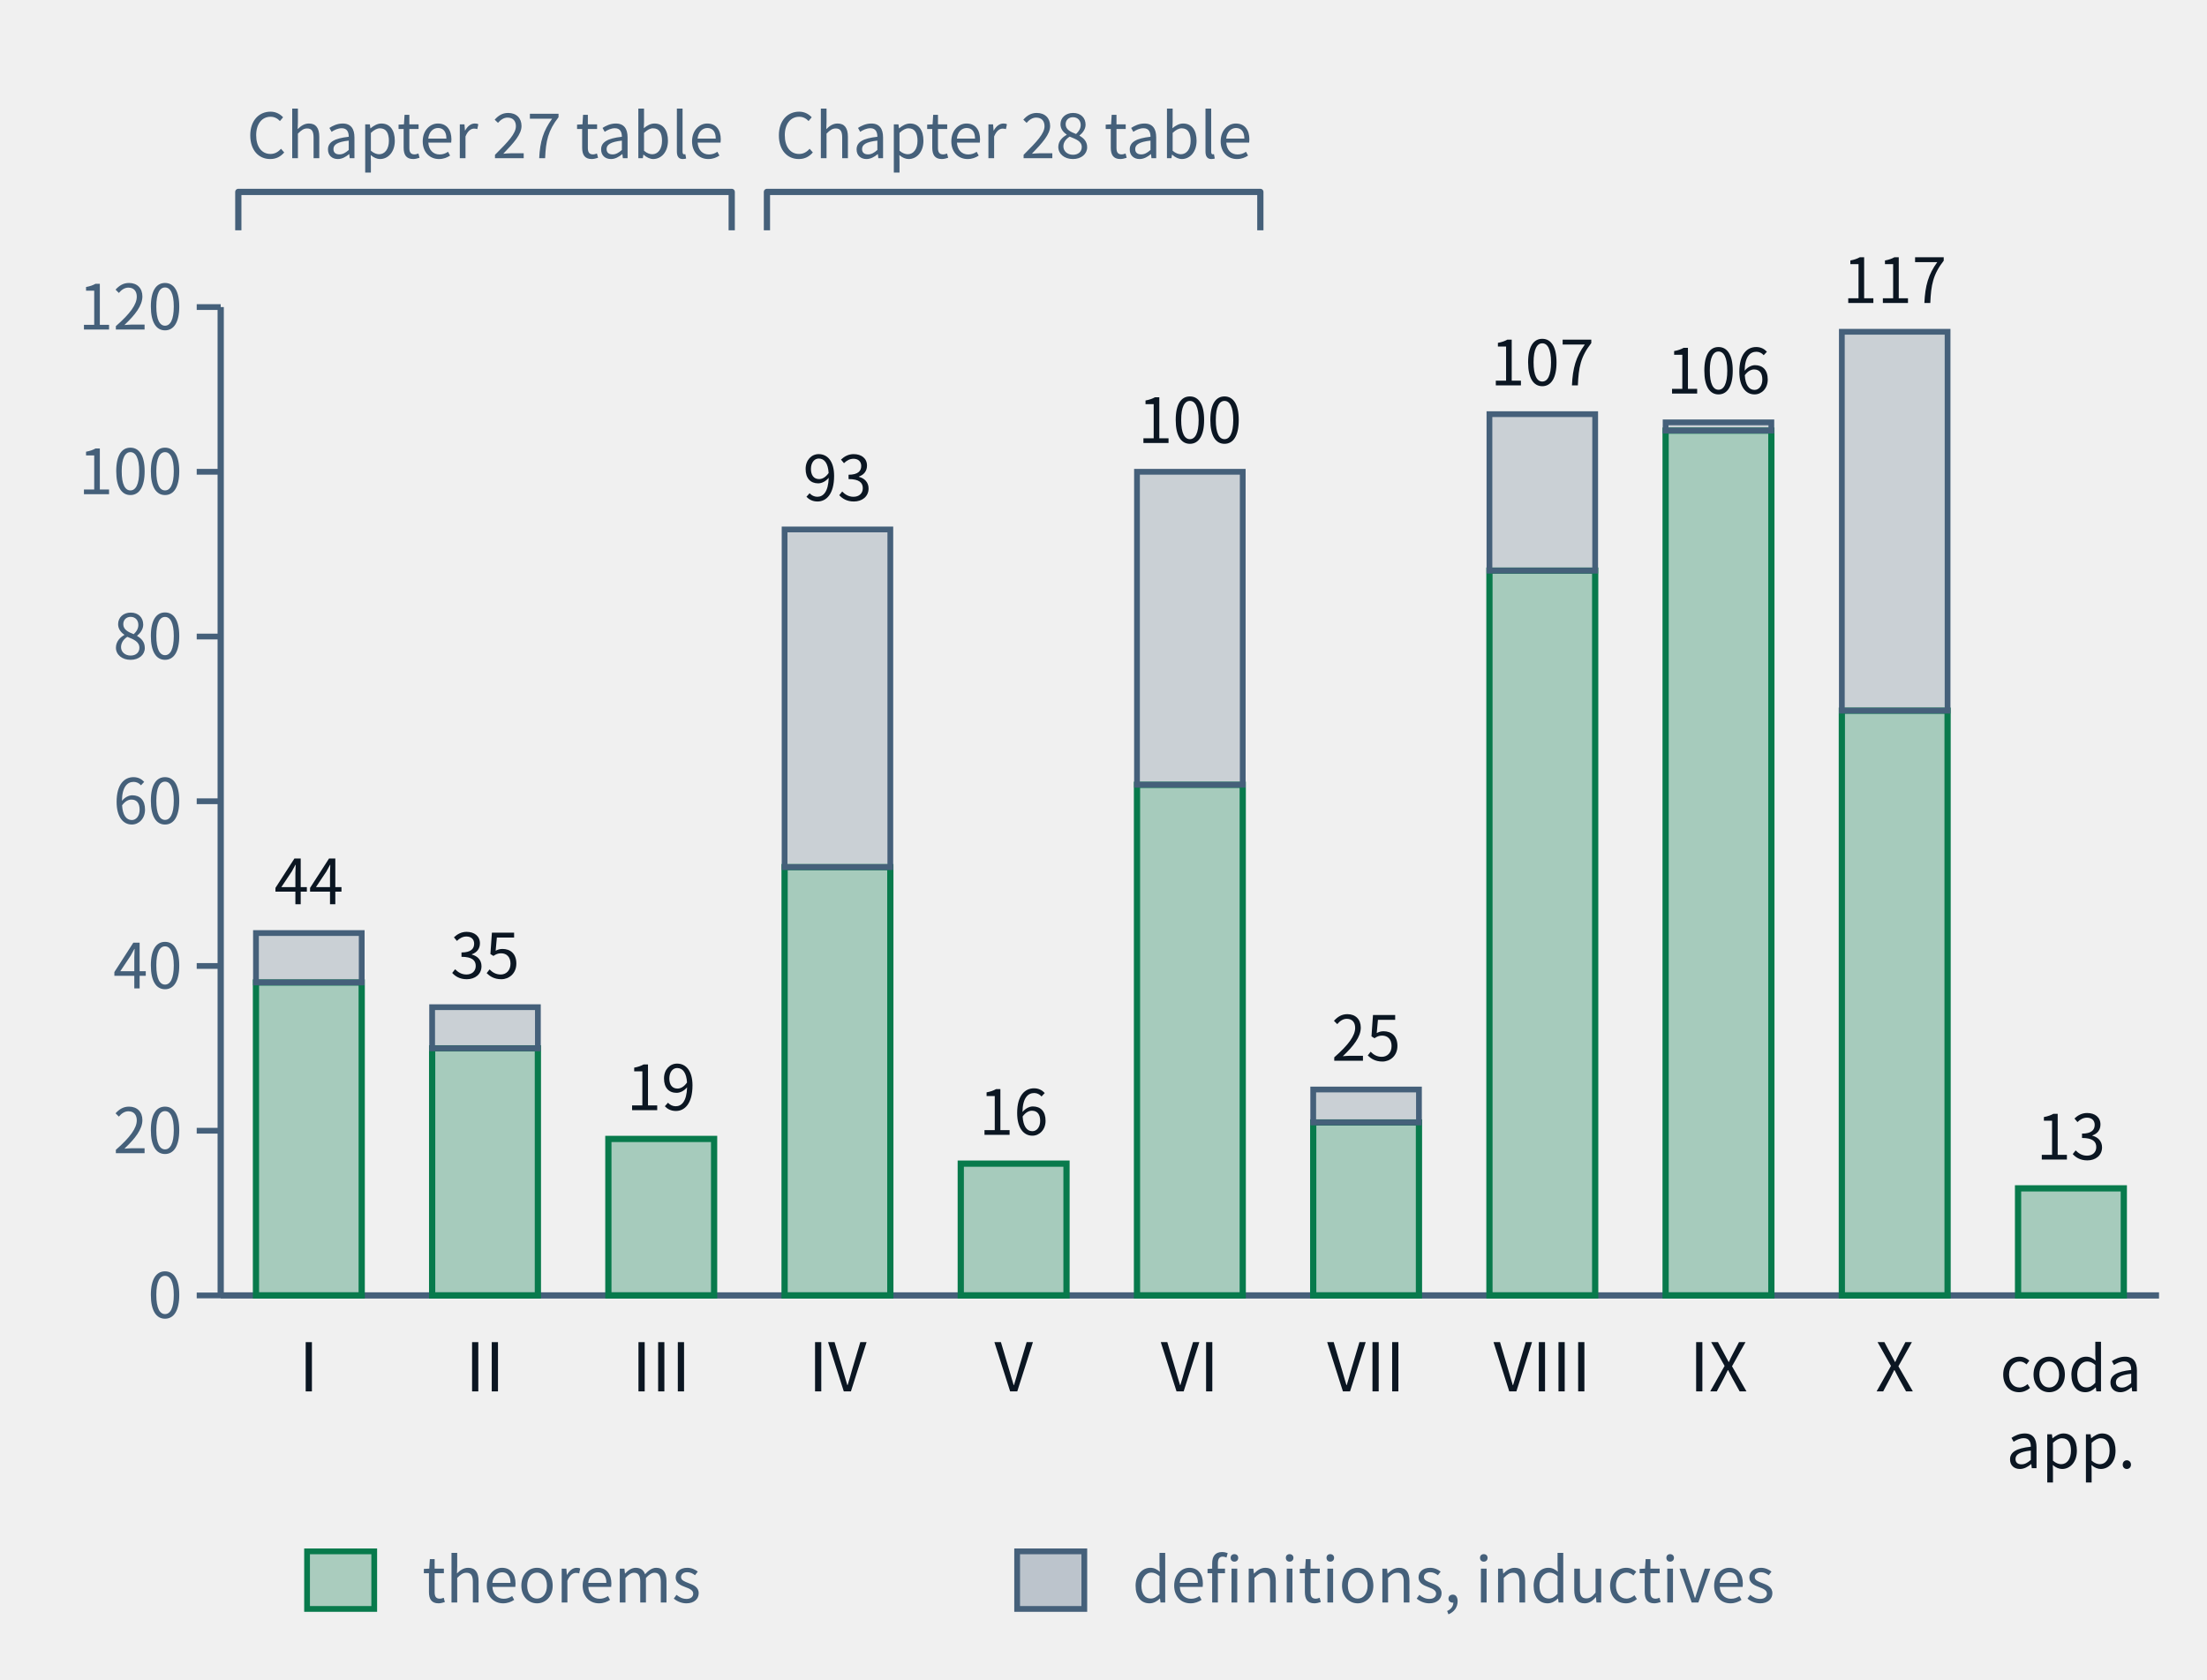
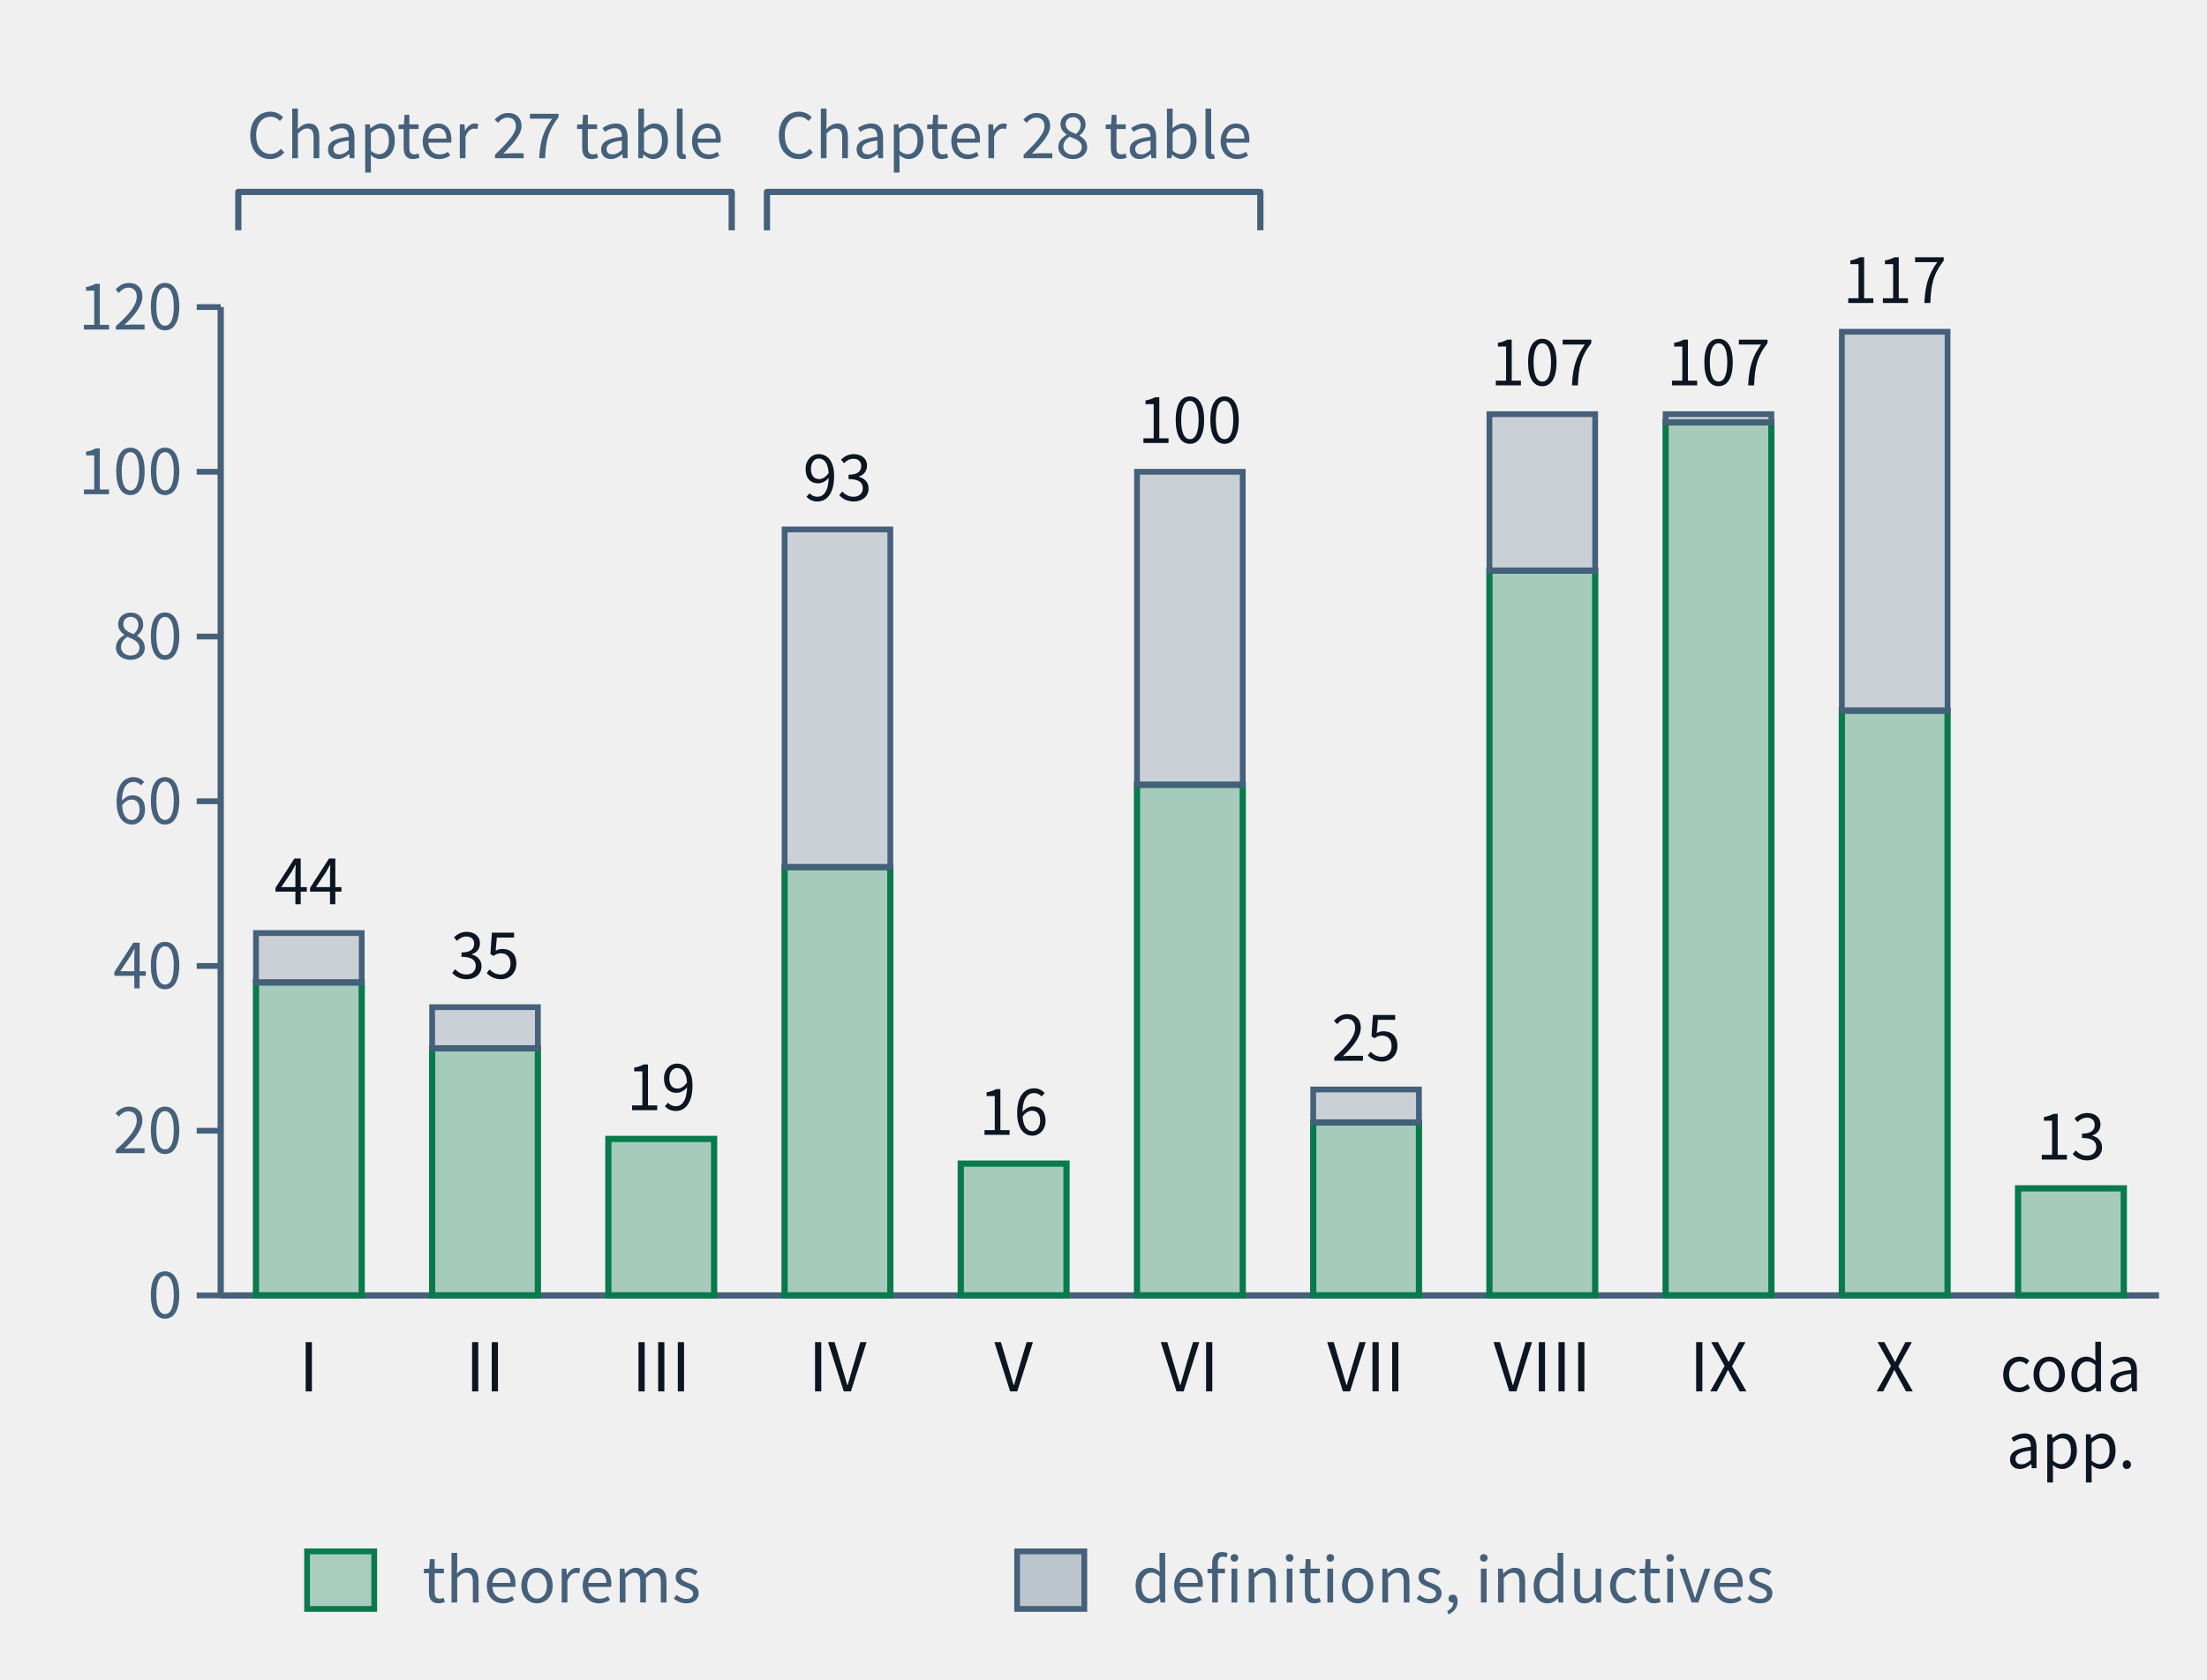
- <svg xmlns="http://www.w3.org/2000/svg" class="tr-fig" data-tr-fig="ch28-declaration-parts" data-lang="en" viewBox="0 0 460 350" width="460" height="350" font-family="'Noto Sans SC', 'Noto Sans CJK SC', 'Source Sans 3', 'PingFang SC', 'Microsoft YaHei', system-ui, sans-serif" role="img" aria-label="A bar chart. Along the bottom are Parts I to X and 'coda and appendices'; each bar is the number of distinct declarations the chapters of that part cite with lean=, green below for declarations of kind theorem in the lock, grey above for definitions and inductive types. I: 38 theorems, 6 other; II: 30 theorems, 5 other; III: 19 theorems, 0 other; IV: 52 theorems, 41 other; V: 16 theorems, 0 other; VI: 62 theorems, 38 other; VII: 21 theorems, 4 other; VIII: 88 theorems, 19 other; IX: 105 theorems, 1 other; X: 71 theorems, 46 other; coda and appendices: 13 theorems, 0 other. Two braces above the bars mark Parts I–III as the Chapter 27 audit table and Parts IV–VI as the Chapter 28 audit table.">
+ <svg xmlns="http://www.w3.org/2000/svg" class="tr-fig" data-tr-fig="ch28-declaration-parts" data-lang="en" viewBox="0 0 460 350" width="460" height="350" font-family="'Noto Sans SC', 'Noto Sans CJK SC', 'Source Sans 3', 'PingFang SC', 'Microsoft YaHei', system-ui, sans-serif" role="img" aria-label="A bar chart. Along the bottom are Parts I to X and 'coda and appendices'; each bar is the number of distinct declarations the chapters of that part cite with lean=, green below for declarations of kind theorem in the lock, grey above for definitions and inductive types. I: 38 theorems, 6 other; II: 30 theorems, 5 other; III: 19 theorems, 0 other; IV: 52 theorems, 41 other; V: 16 theorems, 0 other; VI: 62 theorems, 38 other; VII: 21 theorems, 4 other; VIII: 88 theorems, 19 other; IX: 106 theorems, 1 other; X: 71 theorems, 46 other; coda and appendices: 13 theorems, 0 other. Two braces above the bars mark Parts I–III as the Chapter 27 audit table and Parts IV–VI as the Chapter 28 audit table.">
  <style>.ts-ink{stroke:#0b1622}.tf-ink{fill:#0b1622}.ts-dim{stroke:#45607a}.tf-dim{fill:#45607a}.ts-faint{stroke:#9db3c4}.tf-faint{fill:#9db3c4}.ts-edge{stroke:#b9d0dd}.tf-edge{fill:#b9d0dd}.ts-hot{stroke:#5f9bb5}.tf-hot{fill:#5f9bb5}.ts-bg{stroke:#ffffff}.tf-bg{fill:#ffffff}.ts-panel{stroke:#eef5f9}.tf-panel{fill:#eef5f9}.ts-sheet{stroke:#f7fbfd}.tf-sheet{fill:#f7fbfd}.ts-cyan{stroke:#007c8a}.tf-cyan{fill:#007c8a}.ts-magenta{stroke:#b0128f}.tf-magenta{fill:#b0128f}.ts-amber{stroke:#946200}.tf-amber{fill:#946200}.ts-violet{stroke:#5a45c8}.tf-violet{fill:#5a45c8}.ts-ok{stroke:#087a4c}.tf-ok{fill:#087a4c}.ts-warn{stroke:#c21f3a}.tf-warn{fill:#c21f3a}.ts-blue{stroke:#1d5fd0}.tf-blue{fill:#1d5fd0}.ts-orange{stroke:#b85410}.tf-orange{fill:#b85410}.ts-sigma{stroke:#28405a}.tf-sigma{fill:#28405a}@media (prefers-color-scheme:dark){.ts-ink{stroke:#d4efff}.tf-ink{fill:#d4efff}.ts-dim{stroke:#6f8ea5}.tf-dim{fill:#6f8ea5}.ts-faint{stroke:#34506a}.tf-faint{fill:#34506a}.ts-edge{stroke:#143049}.tf-edge{fill:#143049}.ts-hot{stroke:#1f5d7c}.tf-hot{fill:#1f5d7c}.ts-bg{stroke:#03060c}.tf-bg{fill:#03060c}.ts-panel{stroke:#07101b}.tf-panel{fill:#07101b}.ts-sheet{stroke:#050c16}.tf-sheet{fill:#050c16}.ts-cyan{stroke:#19f0ff}.tf-cyan{fill:#19f0ff}.ts-magenta{stroke:#ff2fd0}.tf-magenta{fill:#ff2fd0}.ts-amber{stroke:#ffc83d}.tf-amber{fill:#ffc83d}.ts-violet{stroke:#9d8cff}.tf-violet{fill:#9d8cff}.ts-ok{stroke:#46ffb2}.tf-ok{fill:#46ffb2}.ts-warn{stroke:#ff5064}.tf-warn{fill:#ff5064}.ts-blue{stroke:#2a7bff}.tf-blue{fill:#2a7bff}.ts-orange{stroke:#ff8a3c}.tf-orange{fill:#ff8a3c}.ts-sigma{stroke:#cfe3ff}.tf-sigma{fill:#cfe3ff}}</style>
  <line x1="46" y1="64" x2="46" y2="270" class="ts-dim" stroke-width="1.3" fill="none" />
  <line x1="41" y1="270" x2="46" y2="270" class="ts-dim" stroke-width="1.2" fill="none" />
  <text class="tf-dim" x="38" y="274.68" font-size="13" text-anchor="end">0</text>
  <line x1="41" y1="235.67" x2="46" y2="235.67" class="ts-dim" stroke-width="1.2" fill="none" />
  <text class="tf-dim" x="38" y="240.35" font-size="13" text-anchor="end">20</text>
  <line x1="41" y1="201.33" x2="46" y2="201.33" class="ts-dim" stroke-width="1.2" fill="none" />
  <text class="tf-dim" x="38" y="206.01" font-size="13" text-anchor="end">40</text>
  <line x1="41" y1="167" x2="46" y2="167" class="ts-dim" stroke-width="1.2" fill="none" />
  <text class="tf-dim" x="38" y="171.68" font-size="13" text-anchor="end">60</text>
  <line x1="41" y1="132.67" x2="46" y2="132.67" class="ts-dim" stroke-width="1.2" fill="none" />
  <text class="tf-dim" x="38" y="137.35" font-size="13" text-anchor="end">80</text>
  <line x1="41" y1="98.33" x2="46" y2="98.33" class="ts-dim" stroke-width="1.2" fill="none" />
  <text class="tf-dim" x="38" y="103.01" font-size="13" text-anchor="end">100</text>
  <line x1="41" y1="64" x2="46" y2="64" class="ts-dim" stroke-width="1.2" fill="none" />
  <text class="tf-dim" x="38" y="68.68" font-size="13" text-anchor="end">120</text>
  <line x1="46" y1="270" x2="450" y2="270" class="ts-dim" stroke-width="1.3" fill="none" />
  <rect x="53.35" y="204.77" width="22.04" height="65.23" class="ts-ok tf-ok" stroke-width="1.3" fill-opacity="0.32" />
  <rect x="53.35" y="194.47" width="22.04" height="10.3" class="ts-dim tf-dim" stroke-width="1.2" fill-opacity="0.22" />
  <text class="tf-ink" x="64.36" y="188.47" font-size="13" text-anchor="middle">44</text>
  <text class="tf-ink" x="64.36" y="290" font-size="14" text-anchor="middle">I</text>
  <rect x="90.07" y="218.5" width="22.04" height="51.5" class="ts-ok tf-ok" stroke-width="1.3" fill-opacity="0.32" />
  <rect x="90.07" y="209.92" width="22.04" height="8.58" class="ts-dim tf-dim" stroke-width="1.2" fill-opacity="0.22" />
  <text class="tf-ink" x="101.09" y="203.92" font-size="13" text-anchor="middle">35</text>
  <text class="tf-ink" x="101.09" y="290" font-size="14" text-anchor="middle">II</text>
  <rect x="126.8" y="237.38" width="22.04" height="32.62" class="ts-ok tf-ok" stroke-width="1.3" fill-opacity="0.32" />
  <text class="tf-ink" x="137.82" y="231.38" font-size="13" text-anchor="middle">19</text>
  <text class="tf-ink" x="137.82" y="290" font-size="14" text-anchor="middle">III</text>
  <rect x="163.53" y="180.73" width="22.04" height="89.27" class="ts-ok tf-ok" stroke-width="1.3" fill-opacity="0.32" />
  <rect x="163.53" y="110.35" width="22.04" height="70.38" class="ts-dim tf-dim" stroke-width="1.2" fill-opacity="0.22" />
  <text class="tf-ink" x="174.55" y="104.35" font-size="13" text-anchor="middle">93</text>
  <text class="tf-ink" x="174.55" y="290" font-size="14" text-anchor="middle">IV</text>
  <rect x="200.25" y="242.53" width="22.04" height="27.47" class="ts-ok tf-ok" stroke-width="1.3" fill-opacity="0.32" />
  <text class="tf-ink" x="211.27" y="236.53" font-size="13" text-anchor="middle">16</text>
  <text class="tf-ink" x="211.27" y="290" font-size="14" text-anchor="middle">V</text>
  <rect x="236.98" y="163.57" width="22.04" height="106.43" class="ts-ok tf-ok" stroke-width="1.3" fill-opacity="0.32" />
  <rect x="236.98" y="98.33" width="22.04" height="65.23" class="ts-dim tf-dim" stroke-width="1.2" fill-opacity="0.22" />
  <text class="tf-ink" x="248" y="92.33" font-size="13" text-anchor="middle">100</text>
  <text class="tf-ink" x="248" y="290" font-size="14" text-anchor="middle">VI</text>
  <rect x="273.71" y="233.95" width="22.04" height="36.05" class="ts-ok tf-ok" stroke-width="1.3" fill-opacity="0.32" />
  <rect x="273.71" y="227.08" width="22.04" height="6.87" class="ts-dim tf-dim" stroke-width="1.2" fill-opacity="0.22" />
  <text class="tf-ink" x="284.73" y="221.08" font-size="13" text-anchor="middle">25</text>
  <text class="tf-ink" x="284.73" y="290" font-size="14" text-anchor="middle">VII</text>
  <rect x="310.44" y="118.93" width="22.04" height="151.07" class="ts-ok tf-ok" stroke-width="1.3" fill-opacity="0.32" />
  <rect x="310.44" y="86.32" width="22.04" height="32.62" class="ts-dim tf-dim" stroke-width="1.2" fill-opacity="0.22" />
  <text class="tf-ink" x="321.45" y="80.32" font-size="13" text-anchor="middle">107</text>
  <text class="tf-ink" x="321.45" y="290" font-size="14" text-anchor="middle">VIII</text>
-   <rect x="347.16" y="89.75" width="22.04" height="180.25" class="ts-ok tf-ok" stroke-width="1.3" fill-opacity="0.32" />
-   <rect x="347.16" y="88.03" width="22.04" height="1.72" class="ts-dim tf-dim" stroke-width="1.2" fill-opacity="0.22" />
-   <text class="tf-ink" x="358.18" y="82.03" font-size="13" text-anchor="middle">106</text>
+   <rect x="347.16" y="88.03" width="22.04" height="181.97" class="ts-ok tf-ok" stroke-width="1.3" fill-opacity="0.32" />
+   <rect x="347.16" y="86.32" width="22.04" height="1.72" class="ts-dim tf-dim" stroke-width="1.2" fill-opacity="0.22" />
+   <text class="tf-ink" x="358.18" y="80.32" font-size="13" text-anchor="middle">107</text>
  <text class="tf-ink" x="358.18" y="290" font-size="14" text-anchor="middle">IX</text>
  <rect x="383.89" y="148.12" width="22.04" height="121.88" class="ts-ok tf-ok" stroke-width="1.3" fill-opacity="0.32" />
  <rect x="383.89" y="69.15" width="22.04" height="78.97" class="ts-dim tf-dim" stroke-width="1.2" fill-opacity="0.22" />
  <text class="tf-ink" x="394.91" y="63.15" font-size="13" text-anchor="middle">117</text>
  <text class="tf-ink" x="394.91" y="290" font-size="14" text-anchor="middle">X</text>
  <rect x="420.62" y="247.68" width="22.04" height="22.32" class="ts-ok tf-ok" stroke-width="1.3" fill-opacity="0.32" />
  <text class="tf-ink" x="431.64" y="241.68" font-size="13" text-anchor="middle">13</text>
  <text class="tf-ink" x="431.64" y="290" font-size="13" text-anchor="middle">coda</text>
  <text class="tf-ink" x="431.64" y="306" font-size="13" text-anchor="middle">app.</text>
  <path d="M49.67 48 L49.67 40 L152.51 40 L152.51 48" class="ts-dim" stroke-width="1.3" stroke-linejoin="round" fill="none" />
  <text class="tf-dim" x="101.09" y="32.98" font-size="13" text-anchor="middle">Chapter 27 table</text>
  <path d="M159.85 48 L159.85 40 L262.69 40 L262.69 48" class="ts-dim" stroke-width="1.3" stroke-linejoin="round" fill="none" />
  <text class="tf-dim" x="211.27" y="32.98" font-size="13" text-anchor="middle">Chapter 28 table</text>
  <rect x="64" y="323.34" width="14" height="12" class="ts-ok tf-ok" stroke-width="1.2" fill-opacity="0.3" />
  <text class="tf-dim" x="88" y="334" font-size="13">theorems</text>
  <rect x="212" y="323.34" width="14" height="12" class="ts-dim tf-dim" stroke-width="1.2" fill-opacity="0.3" />
  <text class="tf-dim" x="236" y="334" font-size="13">definitions, inductives</text>
</svg>
